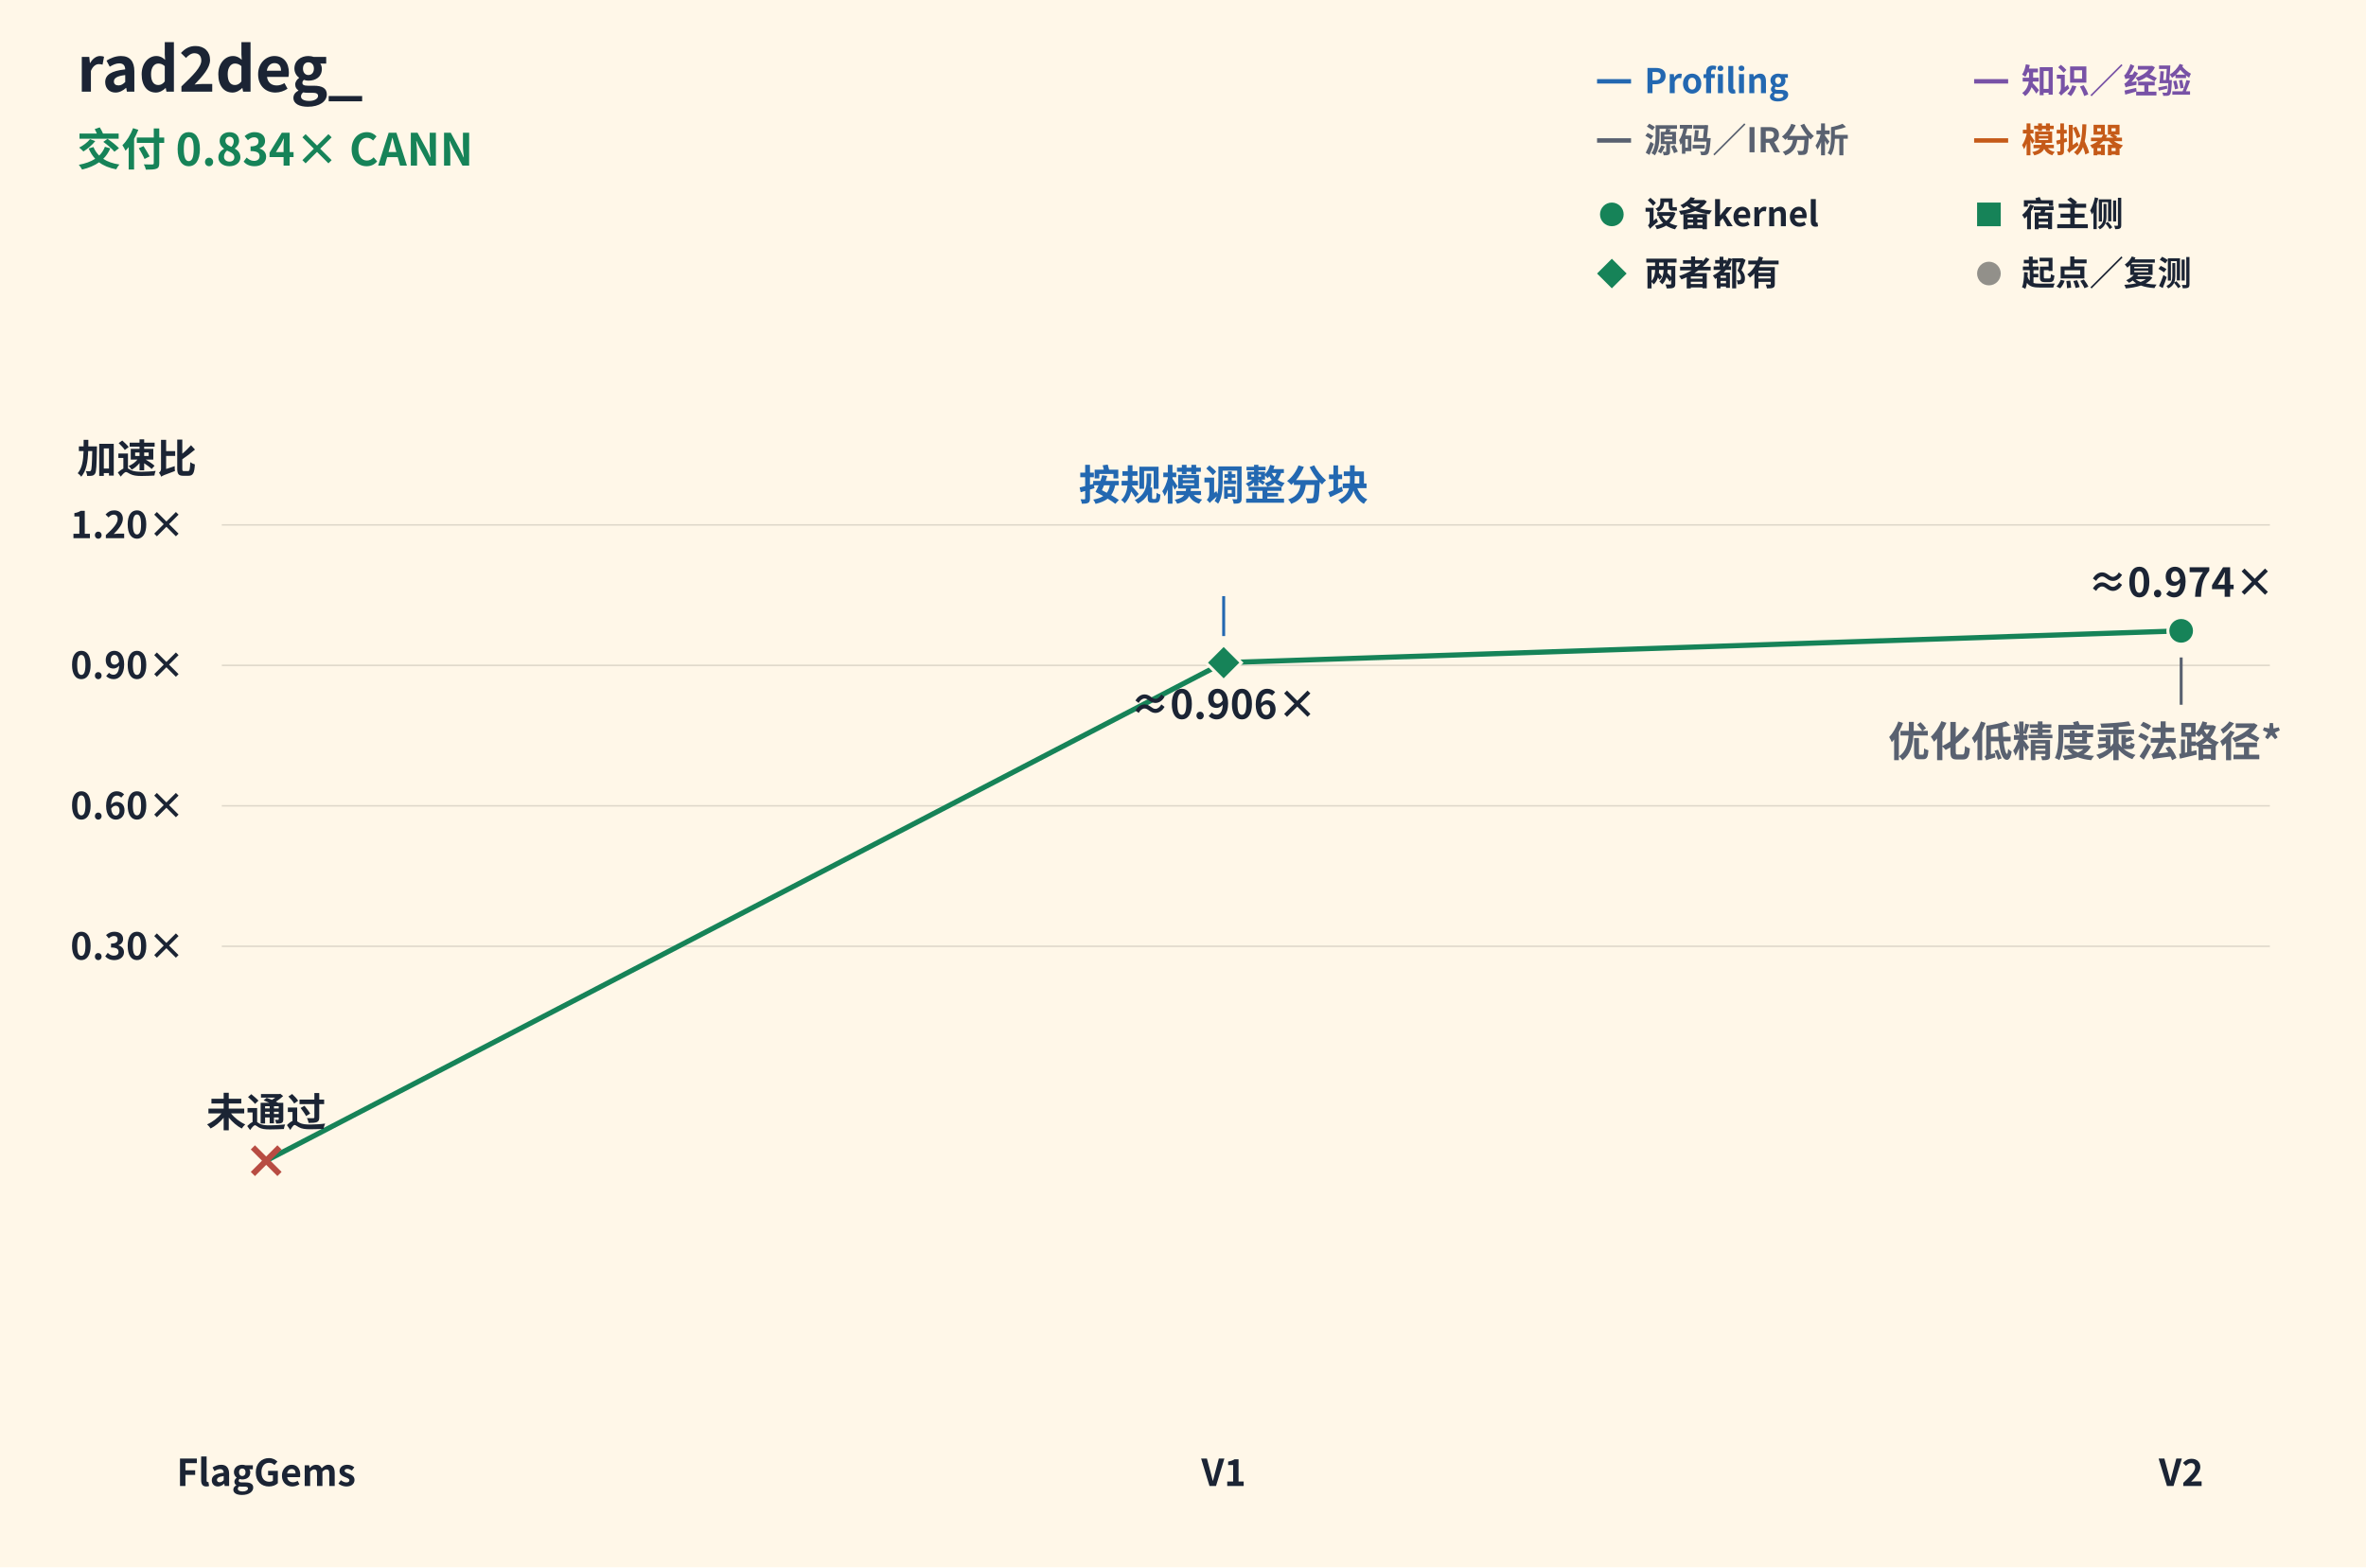
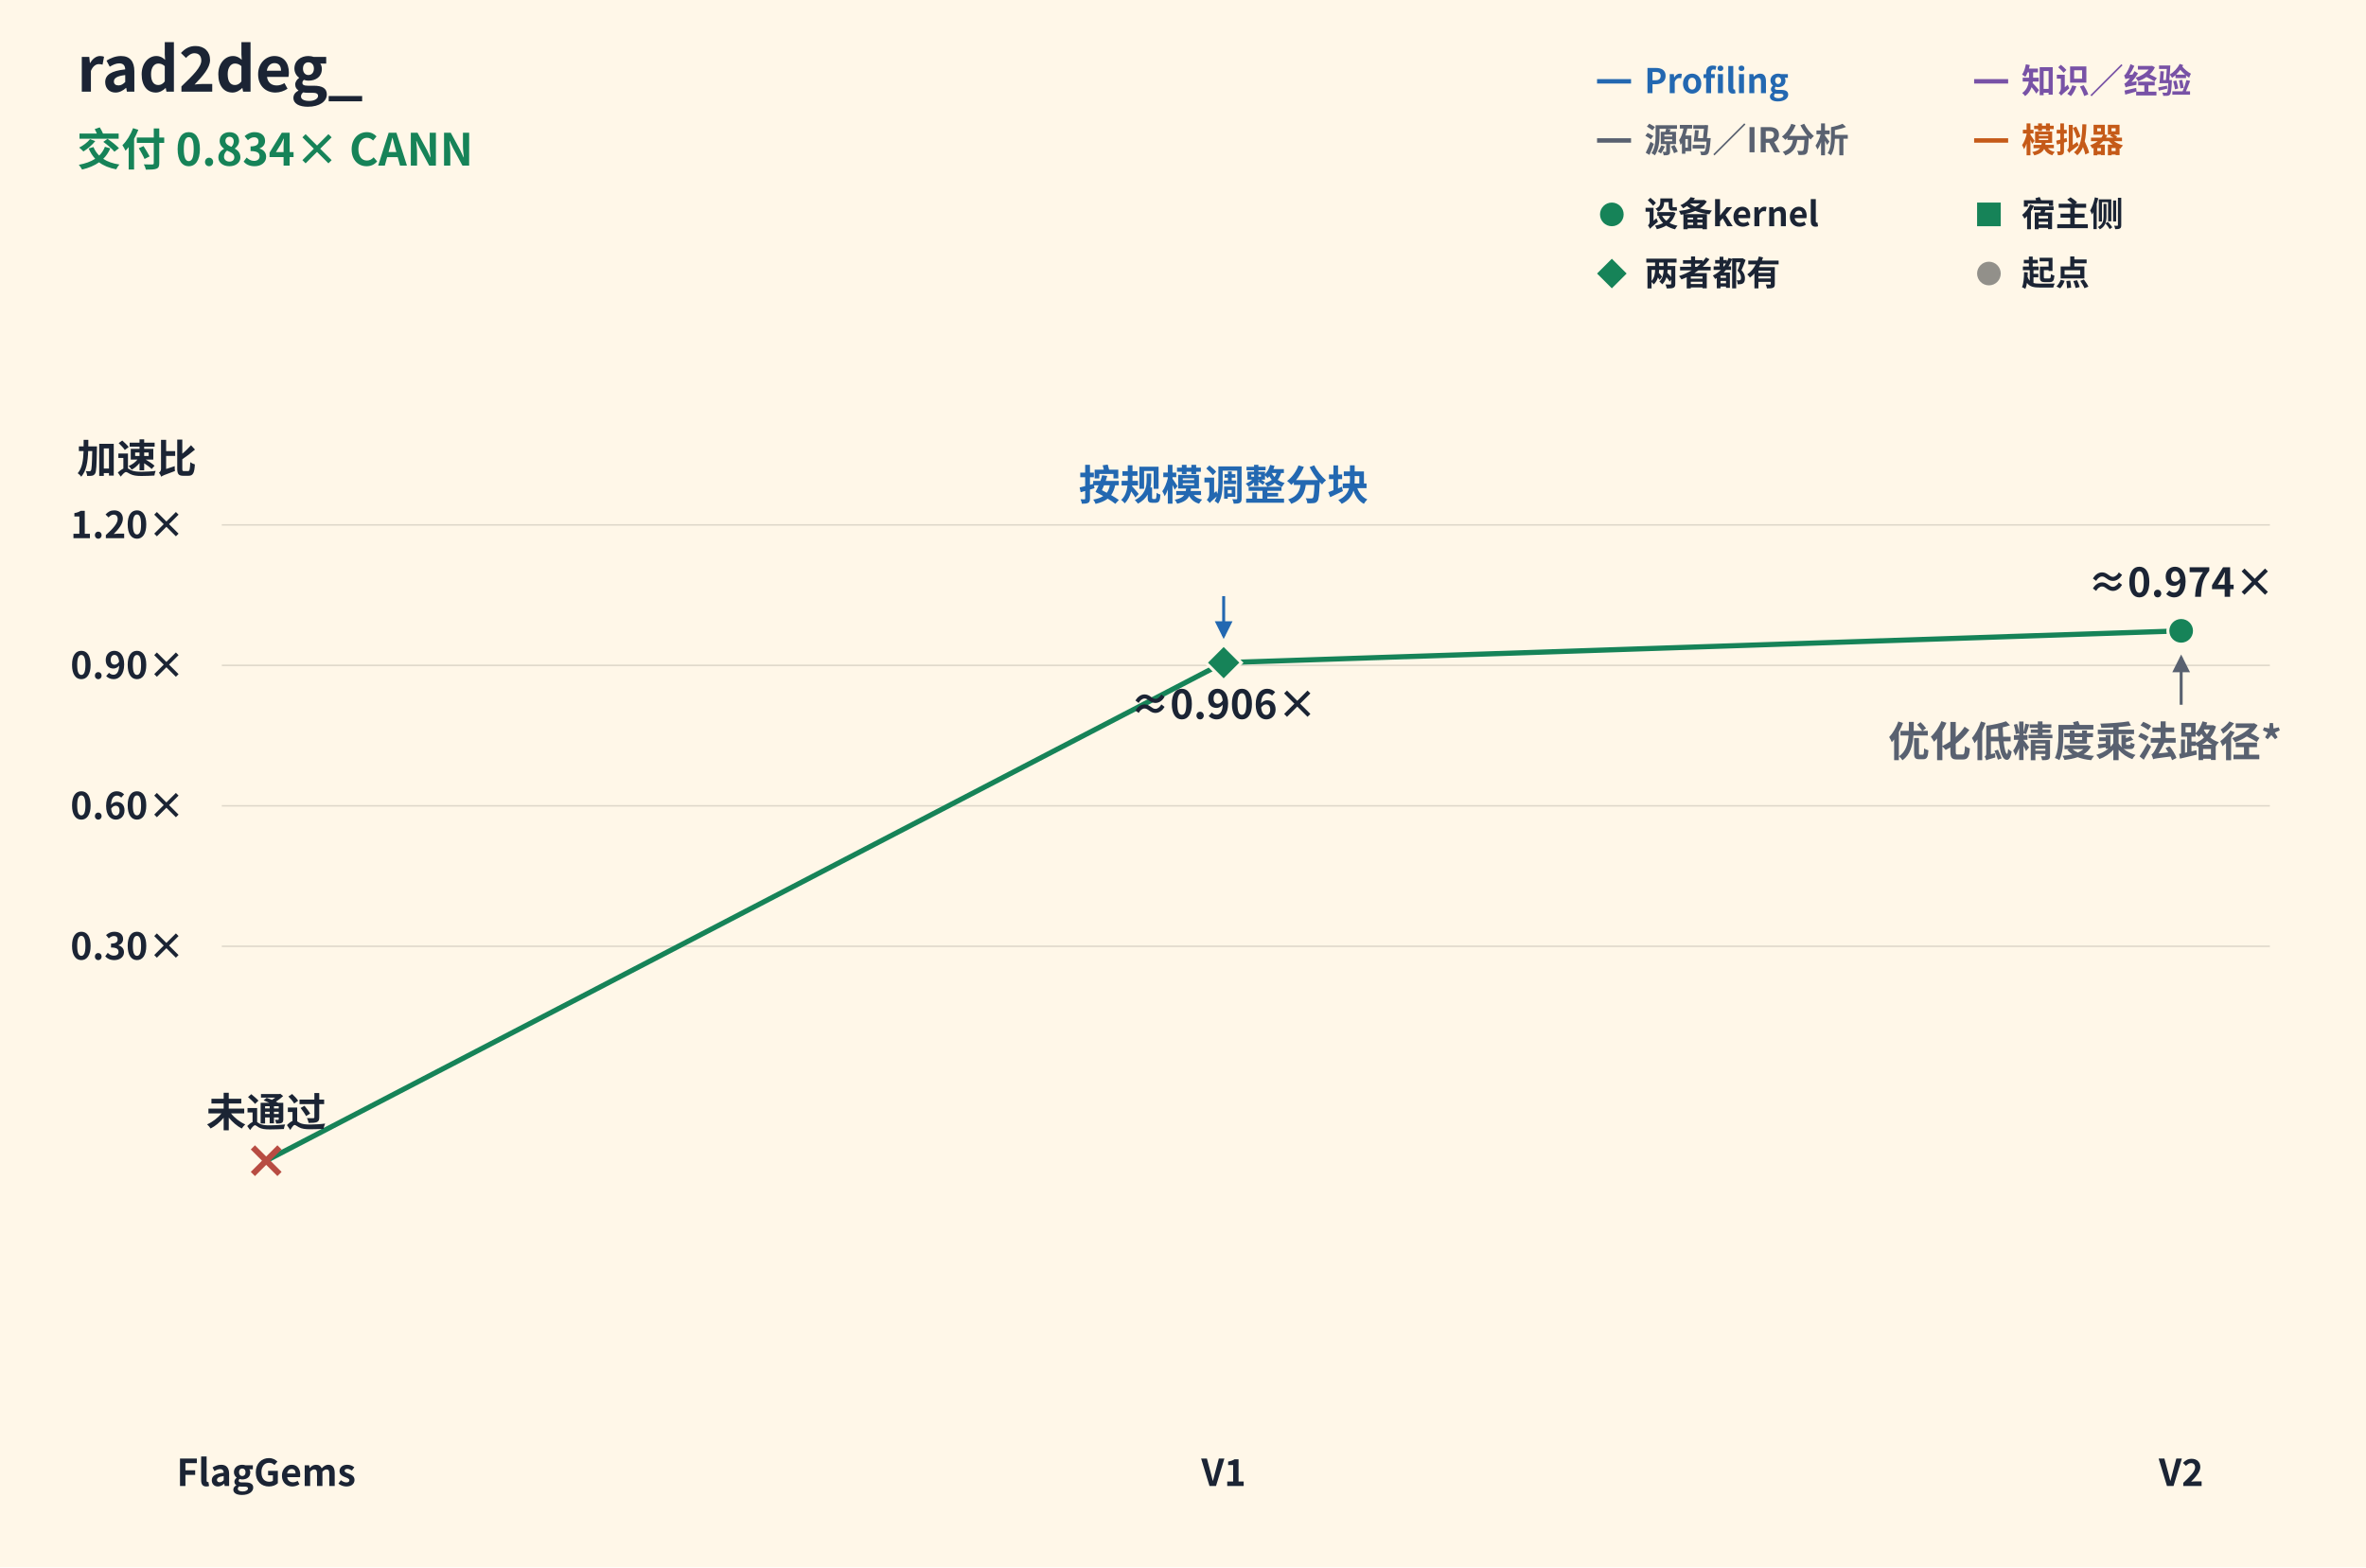
<svg xmlns="http://www.w3.org/2000/svg" width="1600" height="1060" viewBox="0 0 1600 1060">
  <rect width="1600" height="1060" fill="#fff7e8" />
  <defs>
+     <marker id="method-paired" markerWidth="6" markerHeight="6" refX="5" refY="3" orient="auto">
+       <path d="M0 0L6 3L0 6Z" fill="#2368b1" />
+     </marker>
+     <marker id="method-sim" markerWidth="6" markerHeight="6" refX="5" refY="3" orient="auto">
+       <path d="M0 0L6 3L0 6Z" fill="#c55a18" />
+     </marker>
+     <marker id="method-knowledge" markerWidth="6" markerHeight="6" refX="5" refY="3" orient="auto">
+       <path d="M0 0L6 3L0 6Z" fill="#7852a6" />
+     </marker>
+     <marker id="method-probe" markerWidth="6" markerHeight="6" refX="5" refY="3" orient="auto">
+       <path d="M0 0L6 3L0 6Z" fill="#2368b1" />
+     </marker>
+     <marker id="method-ir" markerWidth="6" markerHeight="6" refX="5" refY="3" orient="auto">
+       <path d="M0 0L6 3L0 6Z" fill="#596170" />
+     </marker>
+     <marker id="method-unknown" markerWidth="6" markerHeight="6" refX="5" refY="3" orient="auto">
+       <path d="M0 0L6 3L0 6Z" fill="#596170" />
+     </marker>
    <marker id="arr" markerWidth="10" markerHeight="10" refX="9" refY="5" orient="auto">
      <path d="M0 0L10 5L0 10Z" fill="#596170" />
    </marker>
  </defs>
  <g font-family="Microsoft YaHei,Noto Sans CJK SC,sans-serif">
    <text x="52.00" y="62.00" font-size="42" fill="#1b2434" text-anchor="start" font-weight="700">rad2deg_</text>
    <text x="52.00" y="112.00" font-size="30" fill="#168358" text-anchor="start" font-weight="700">交付 0.834× CANN</text>
    <line x1="1080" y1="55" x2="1103" y2="55" stroke="#2368b1" stroke-width="3" />
    <text x="1112.00" y="63.00" font-size="23" fill="#2368b1" text-anchor="start" font-weight="700">Profiling</text>
    <line x1="1335" y1="55" x2="1358" y2="55" stroke="#7852a6" stroke-width="3" />
    <text x="1367.00" y="63.00" font-size="23" fill="#7852a6" text-anchor="start" font-weight="700">知识／经验</text>
    <line x1="1080" y1="95" x2="1103" y2="95" stroke="#596170" stroke-width="3" />
    <text x="1112.00" y="103.00" font-size="23" fill="#596170" text-anchor="start" font-weight="700">源码／IR分析</text>
    <line x1="1335" y1="95" x2="1358" y2="95" stroke="#c55a18" stroke-width="3" />
    <text x="1367.00" y="103.00" font-size="23" fill="#c55a18" text-anchor="start" font-weight="700">模拟器</text>
    <circle cx="1090" cy="145" r="8" fill="#168358" />
    <text x="1112.00" y="153.00" font-size="23" fill="#1b2434" text-anchor="start" font-weight="700">设备kernel</text>
    <rect x="1337" y="137" width="16" height="16" fill="#168358" />
    <text x="1367.00" y="153.00" font-size="23" fill="#1b2434" text-anchor="start" font-weight="700">宿主侧</text>
    <path d="M1090 175L1100 185L1090 195L1080 185Z" fill="#168358" />
    <text x="1112.00" y="193.00" font-size="23" fill="#1b2434" text-anchor="start" font-weight="700">两者都有</text>
    <circle cx="1345" cy="185" r="8" fill="#92908a" />
-     <text x="1367.00" y="193.00" font-size="23" fill="#1b2434" text-anchor="start" font-weight="700">起点／复测</text>
+     <text x="1367.00" y="193.00" font-size="23" fill="#1b2434" text-anchor="start" font-weight="700">起点</text>
    <text x="52.00" y="320.00" font-size="27" fill="#1b2434" text-anchor="start" font-weight="700">加速比</text>
    <line x1="150" y1="640.00" x2="1535" y2="640.00" stroke="#ded7c9" />
    <text x="125.00" y="649.00" font-size="25" fill="#1b2434" text-anchor="end" font-weight="700">0.30×</text>
    <line x1="150" y1="545.00" x2="1535" y2="545.00" stroke="#ded7c9" />
    <text x="125.00" y="554.00" font-size="25" fill="#1b2434" text-anchor="end" font-weight="700">0.60×</text>
    <line x1="150" y1="450.00" x2="1535" y2="450.00" stroke="#ded7c9" />
    <text x="125.00" y="459.00" font-size="25" fill="#1b2434" text-anchor="end" font-weight="700">0.90×</text>
    <line x1="150" y1="355.00" x2="1535" y2="355.00" stroke="#ded7c9" />
    <text x="125.00" y="364.00" font-size="25" fill="#1b2434" text-anchor="end" font-weight="700">1.20×</text>
    <path class="connection" d="M180.00 785.00 L827.50 448.18" stroke="#168358" stroke-width="3.5" fill="none" />
    <path class="connection" d="M827.50 448.18 L1475.00 426.65" stroke="#168358" stroke-width="3.5" fill="none" />
    <g class="attribution">
      <text x="827.50" y="338.18" font-size="28" fill="#2368b1" text-anchor="middle" font-weight="700">按规模调整分块</text>
-       <path d="M827.50 403.18L827.50 430.18" stroke="#2368b1" stroke-width="2" fill="none" />
+       <path d="M827.50 403.18L827.50 430.18" stroke="#2368b1" stroke-width="2" fill="none" marker-end="url(#method-paired)" />
    </g>
    <g class="attribution">
      <text x="1410.00" y="511.65" font-size="28" fill="#596170" text-anchor="middle" font-weight="700">优化低精度乘法路径*</text>
-       <path d="M1475.00 476.65L1475.00 444.65" stroke="#596170" stroke-width="2" fill="none" />
+       <path d="M1475.00 476.65L1475.00 444.65" stroke="#596170" stroke-width="2" fill="none" marker-end="url(#method-ir)" />
    </g>
    <g class="node" data-id="0699dfe828072e7f">
      <path d="M171.0 776L189.0 794M171.0 794L189.0 776" stroke="#b84c42" stroke-width="4" />
      <text x="180.00" y="762.00" font-size="27" fill="#1b2434" text-anchor="middle" font-weight="700">未通过</text>
      <text x="180.00" y="1005.00" font-size="25" fill="#1b2434" text-anchor="middle" font-weight="700">FlagGems</text>
    </g>
    <g class="node" data-id="dc2cd4e7b715eeec">
      <path d="M827.5 436.18L839.5 448.18L827.5 460.18L815.5 448.18Z" fill="#168358" stroke="#fff7e8" stroke-width="2" />
      <text x="827.50" y="486.18" font-size="27" fill="#1b2434" text-anchor="middle" font-weight="700">≈0.906×</text>
      <text x="827.50" y="1005.00" font-size="25" fill="#1b2434" text-anchor="middle" font-weight="700">V1</text>
    </g>
    <g class="node" data-id="recovery-2e694b5e52140281">
      <circle cx="1475.0" cy="426.651" r="9" fill="#168358" stroke="#fff7e8" stroke-width="2" />
      <text x="1475.00" y="403.65" font-size="27" fill="#1b2434" text-anchor="middle" font-weight="700">≈0.974×</text>
      <text x="1475.00" y="1005.00" font-size="25" fill="#1b2434" text-anchor="middle" font-weight="700">V2</text>
    </g>
  </g>
</svg>
